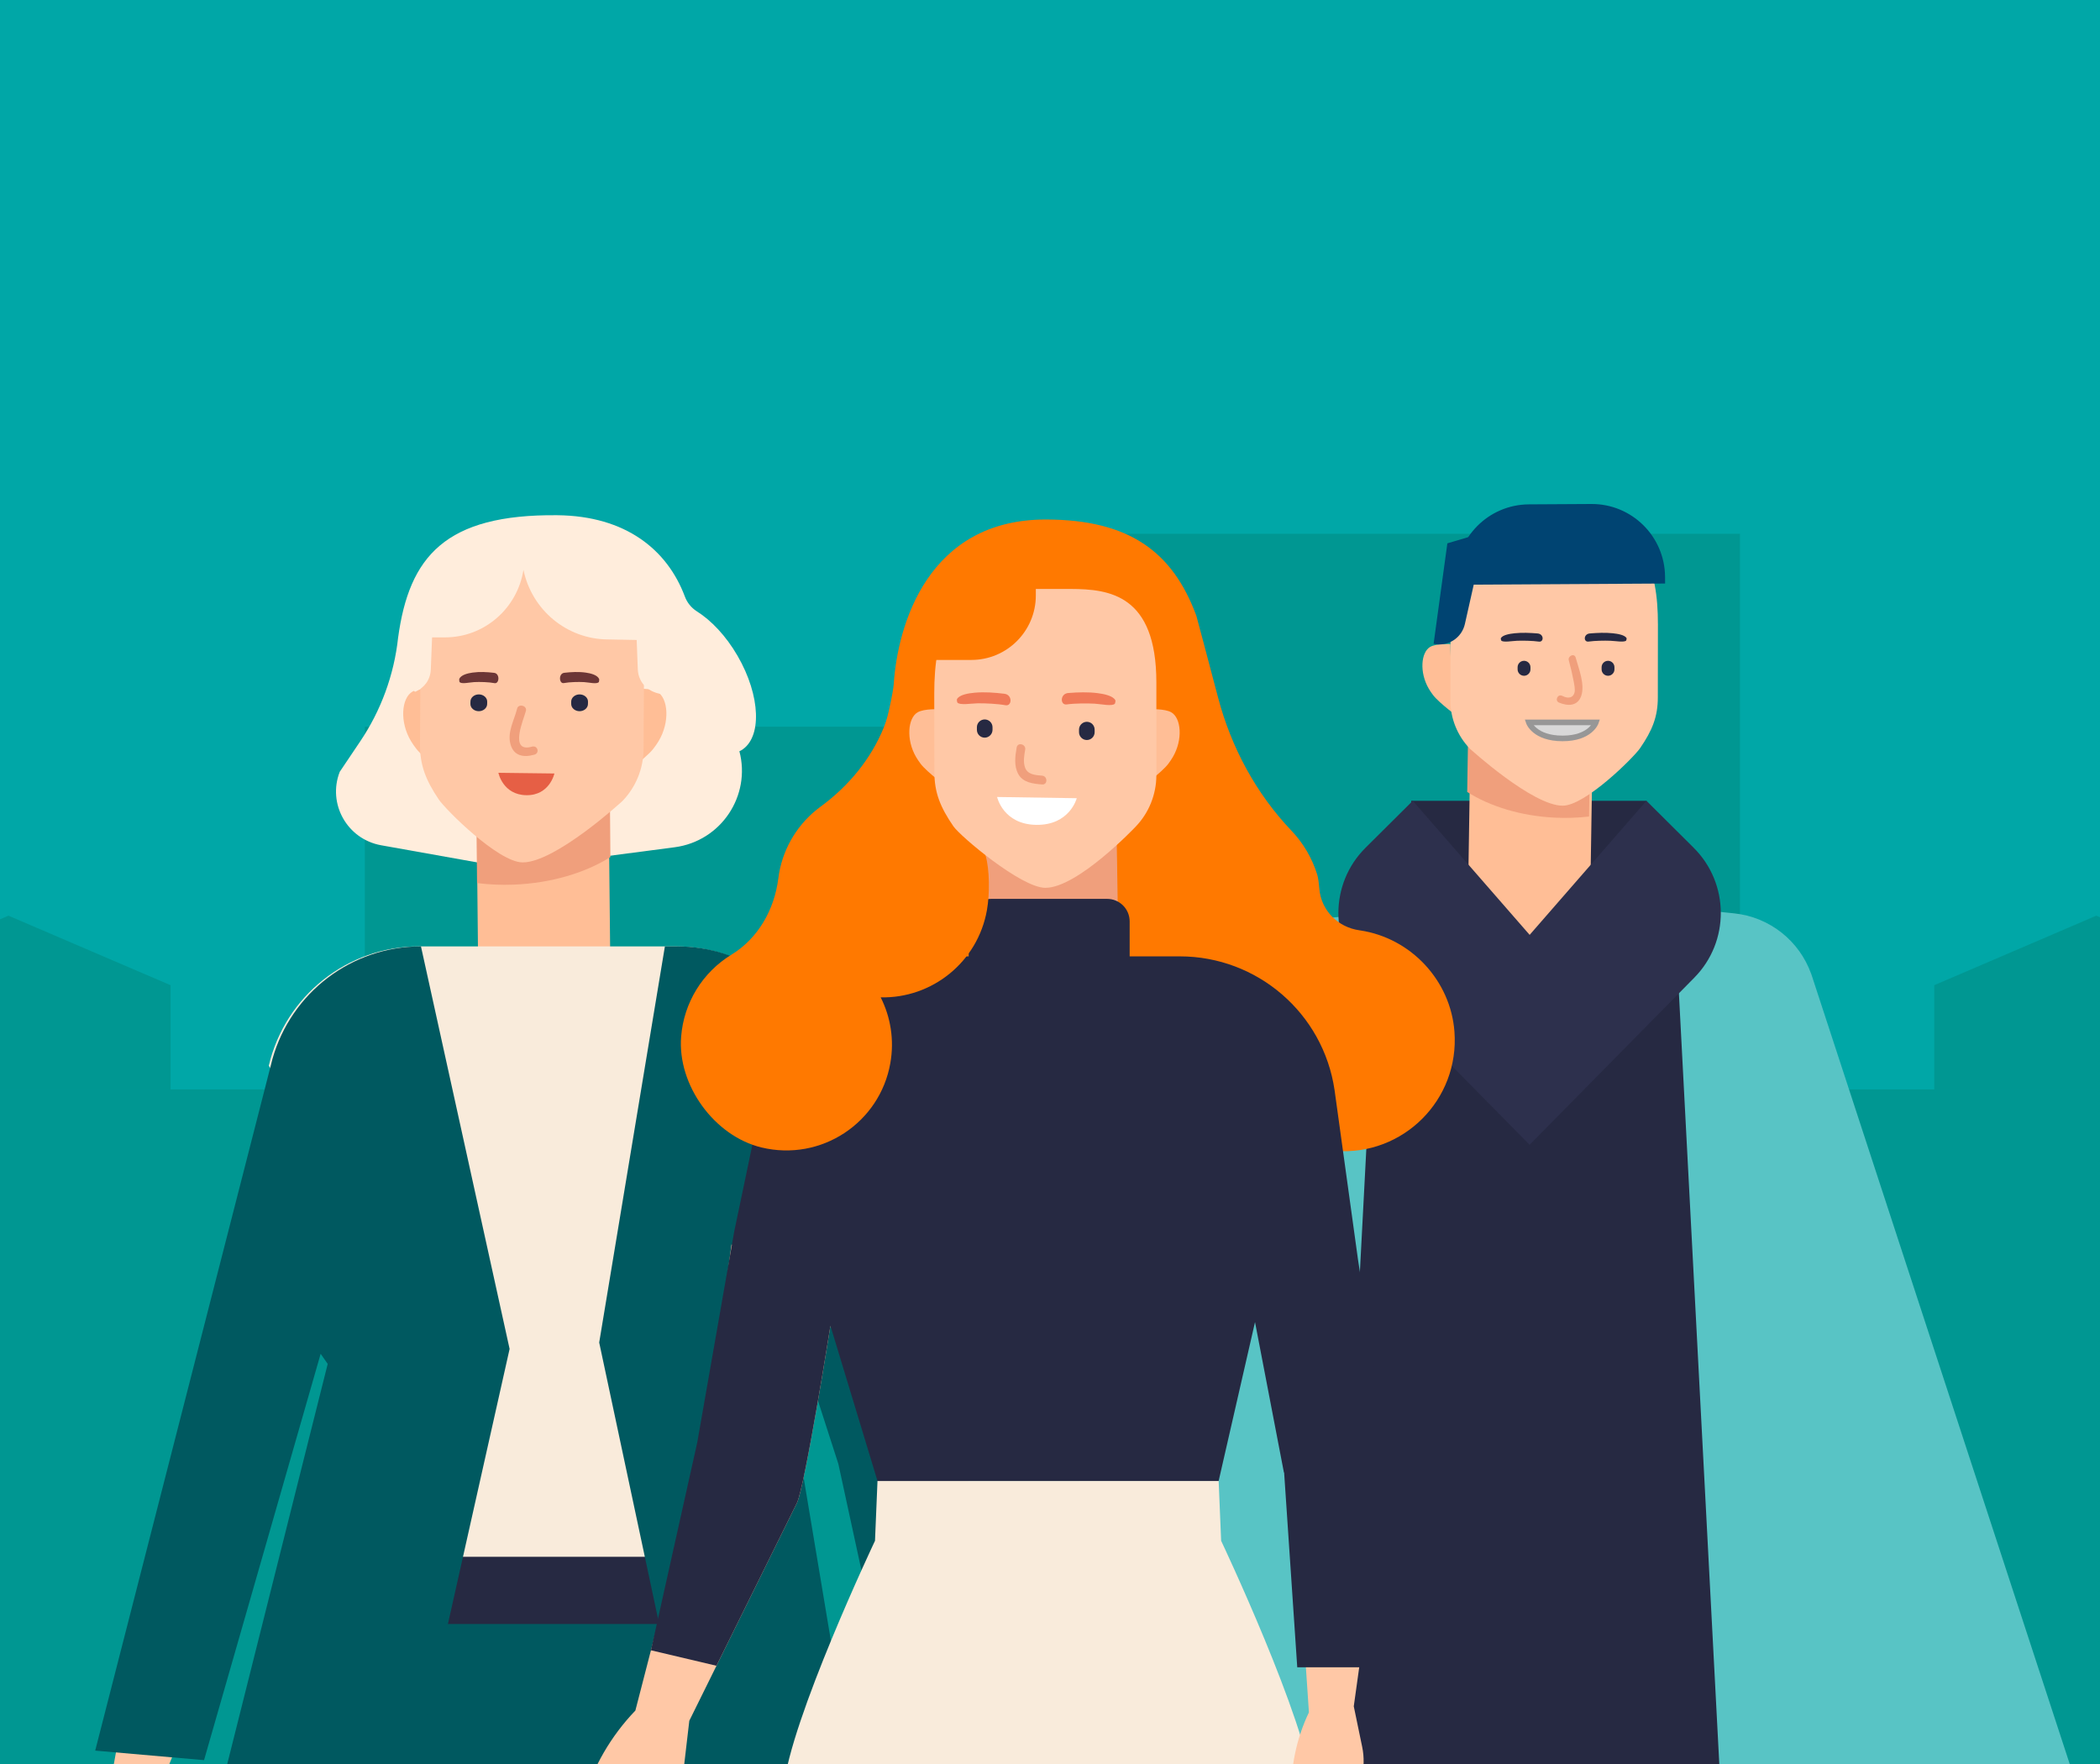
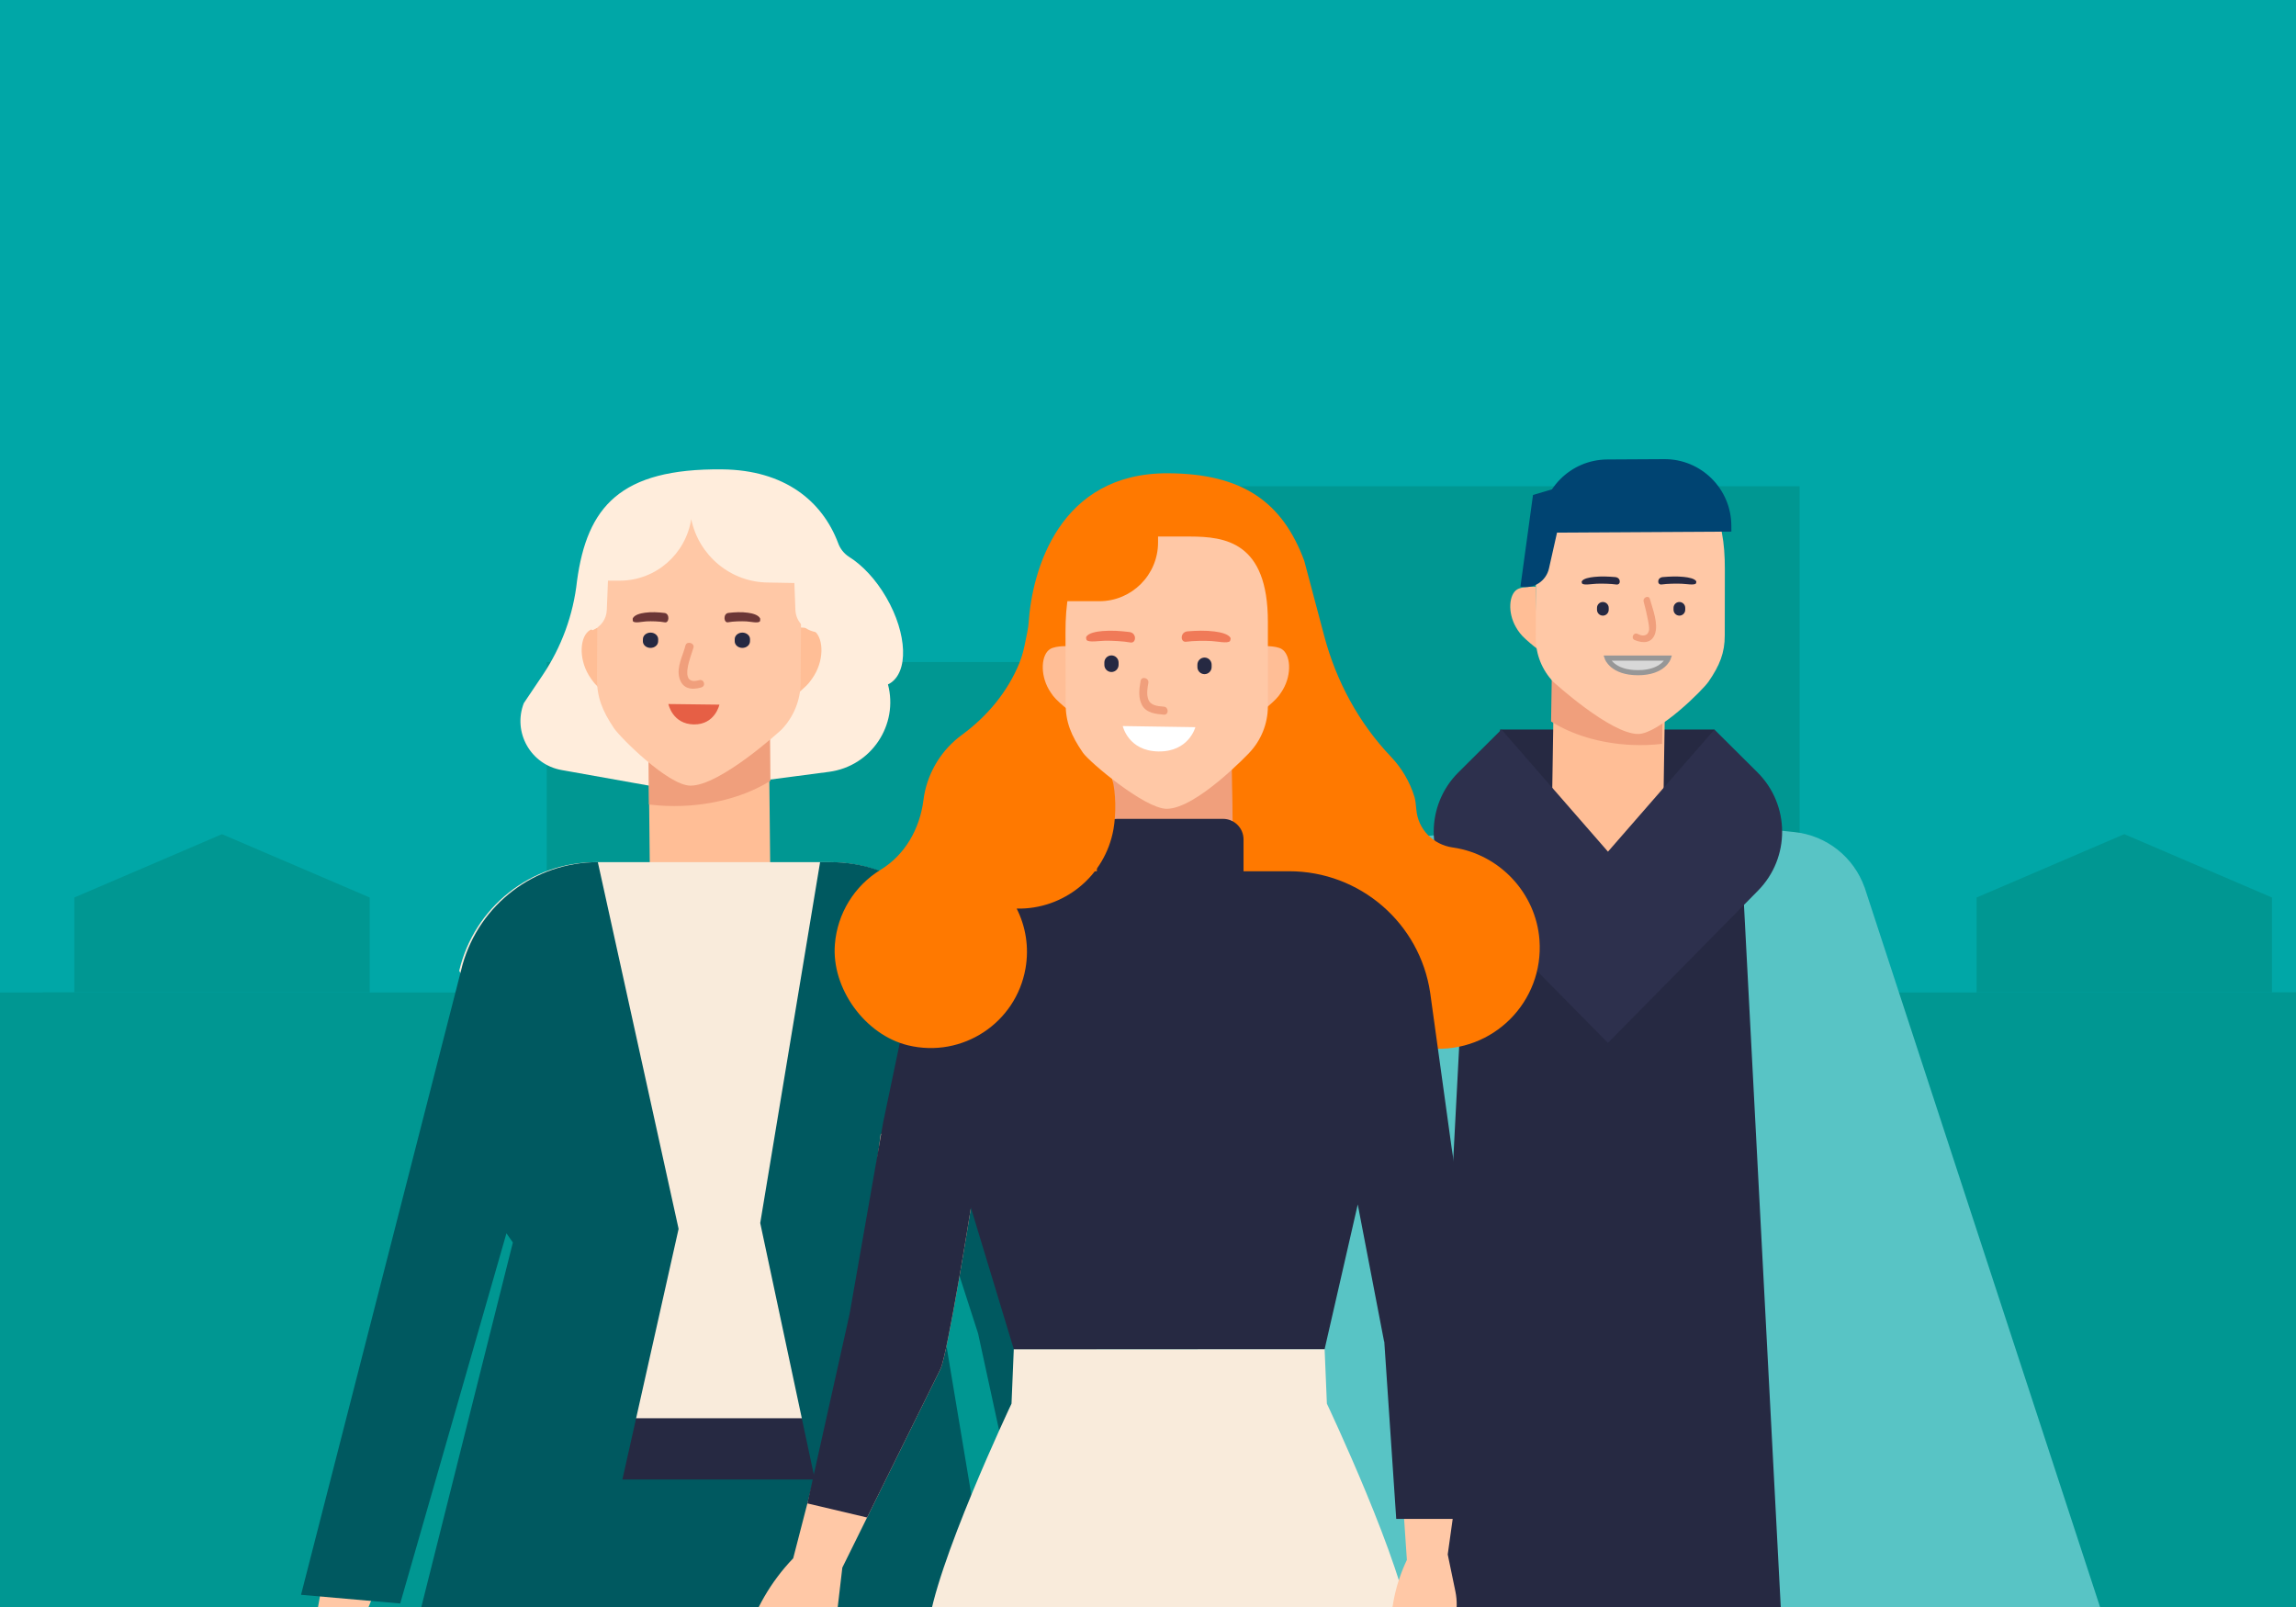
- <svg xmlns="http://www.w3.org/2000/svg" xmlns:xlink="http://www.w3.org/1999/xlink" width="375" height="315" viewBox="0 0 375 315">
+ <svg xmlns="http://www.w3.org/2000/svg" xmlns:xlink="http://www.w3.org/1999/xlink" width="450" height="315" viewBox="0 0 450 315">
  <defs>
-     <path id="a" d="M0 0h375v315H0z" />
+     <path id="a" d="M0 0h450v315H0z" />
  </defs>
  <g fill="none" fill-rule="evenodd">
    <mask id="b" fill="#fff">
      <use xlink:href="#a" />
    </mask>
    <use fill="#00A7A7" xlink:href="#a" />
    <g mask="url(#b)">
      <g fill="#009792">
-         <path d="M187.348 129.768V95.32h123.363v309.184H65.146V129.768h122.202zM30.455 194.543h-57.887v-18.616L1.51 163.512l28.944 12.415v18.616zm314.946 0v-18.616l28.944-12.415 28.944 12.415v18.616H345.4z" />
-         <path d="M-33.55 404.504h98.793v-209.96H-33.55zM310.614 404.504h98.792v-209.96h-98.792z" />
+         <path d="M229.348 129.768V95.32h123.363v309.184H107.146V129.768h122.202zM72.455 194.543H14.568v-18.616l28.943-12.415 28.944 12.415v18.616zm314.946 0v-18.616l28.944-12.415 28.944 12.415v18.616H387.4z" />
+         <path d="M8.45 404.504h98.793v-209.96H8.45z" />
+         <path d="M-3.635 404.504h18.2v-209.96h-18.2zM352.614 404.504h98.792v-209.96h-98.792z" />
+         <path d="M445.291 404.504h27.917v-209.96H445.29z" />
      </g>
-       <path fill="#005960" d="M97.372 531H71.138L45 315.499l37.498-36.842 33.201-.657L145 320.485l-9.454 191.235-16.807.877-18.933-164.691v-.018c-.782-1.91-3.444-2.033-4.393-.201L97.372 531z" />
-       <path fill="#FFEDDC" d="M131.703 117.106c-2.057-3.549-4.683-6.316-7.273-7.943a5.335 5.335 0 0 1-2.17-2.735c-3.116-8.217-10.476-14.3-22.728-14.424-20.041-.202-26.465 7.387-28.442 21.867a41.074 41.074 0 0 1-6.766 18.515l-3.658 5.44c-2.222 5.716 1.34 12.033 7.395 13.114L90.815 155l-.656-12.12c1.19.33 2.406.592 3.666.758 3.213.435 6.355.278 9.339-.384l.464 10.247 16.837-2.204c8.341-1.098 13.662-9.228 11.57-17.15.088-.046.184-.077.271-.128 3.816-2.19 3.545-9.762-.603-16.913" />
-       <path fill="#FFBE96" d="M73.65 123.5c1.128-.658 3.44-.501 4.159-.435l.072 12.333c0 .54.055 1.073.119 1.602-1.329-1.031-2.958-2.37-3.658-3.282a15.509 15.509 0 0 1-.938-1.35c-2.083-3.458-1.72-7.723.246-8.867M109 174l-.405-38.988L85 135l.396 38.991zM117.35 123.501c-1.129-.658-3.44-.503-4.15-.435l-.072 12.33c-.01.54-.064 1.076-.128 1.604 1.329-1.034 2.958-2.372 3.658-3.284.364-.463.674-.917.938-1.35 2.084-3.456 1.72-7.722-.246-8.865" />
-       <path fill="#F09F7C" d="M85.187 157.69c2.108.269 4.323.367 6.592.278 6.689-.268 12.729-2.111 17.221-4.92l-.15-18.036L85 135l.187 22.69z" />
-       <path fill="#FFC8A6" d="M111.148 143.044S99.138 154.07 93.303 154c-4.361-.045-13.74-9.437-14.96-11.248-2.315-3.446-3.377-6.132-3.342-9.889l.079-14.083c.07-11.139 5.527-18.733 16.59-18.608l7.88-.172c6.843.077 14.695 4.397 14.66 11.292l.281 8.216.509 1.264-.079 13.06a13.451 13.451 0 0 1-3.773 9.212" />
-       <path fill="#FFEDDC" d="M114.933 102.257l-.542-3.268L93.154 98v.587c0 .157.017.312.026.468l-15.105 2.036-.515 2.434.087-2.162-3.407 9.326L73 120.63c.209.008.638 3.135 1.214 2.875 1.555-.699 2.647-2.103 2.717-3.984l.227-5.702h2.298c7.094 0 12.955-5.234 14.02-12.068 1.452 7.098 7.698 12.434 15.185 12.434l5.032.095.2 5.241c.105 2.579 2.115 4.259 4.613 4.462.201.016.402.02.603.013l.891-19.153-5.067-2.587z" />
-       <path fill="#F9EBDB" d="M137.709 218.19l-9.345 60.633L69.396 280l-6.761-65.552L48 190.3c2.934-12.478 14.03-21.3 26.808-21.3h45.936c13.663 0 25.259 10.053 27.256 23.612l-10.291 25.579z" />
-       <path fill="#262942" d="M75 290h50v-12H75z" />
-       <path fill="#005960" d="M149.703 261.399l11.819 54.48 19.478-.953-9.393-58.552-24.6-68.707-.131-.367-.456-1.276h-.035C142.227 175.93 132.291 169 120.928 169h-2.197L107 239.735 131.757 356h27.138l-18.777-112.446 1.26-7.961 8.325 25.806z" />
-       <path fill="#FFC8A6" d="M45 278.66l-4.045-1.294c-6.542-1.076-13.576-.262-15.467 9.104l-6.234 34.492-3.622 6.28a12.164 12.164 0 0 0-.757 10.616l1.346 3.358a4.132 4.132 0 0 0 4.211 2.772 4.131 4.131 0 0 0 3.57-2.667l.73-1.976a31.417 31.417 0 0 0 1.688-14.937L45 278.66z" />
-       <path fill="#005960" d="M75.172 169c-12.378 0-23.178 8.26-26.516 20.087-.105.386-.21.772-.297 1.166l-.035.132L17 312.61l19.437 1.701 20.822-72.563 1.26 1.806L29.028 361h35.038L91 240.88 75.172 169z" />
-       <path fill="#262942" d="M85.48 127c-.827-.008-1.488-.594-1.48-1.302l.008-.426c.008-.708.686-1.28 1.513-1.272.818.007 1.487.594 1.479 1.302l-.008.425c-.009.708-.687 1.28-1.513 1.273M103.48 127c-.827-.008-1.488-.593-1.48-1.301v-.427c.008-.708.694-1.28 1.512-1.272.827.008 1.496.593 1.488 1.3l-.008.427c-.009.708-.694 1.28-1.512 1.273" />
-       <path fill="#E65F45" d="M99 138.123s-.839 3.926-4.997 3.877c-4.221-.058-5.003-4-5.003-4l10 .123z" />
-       <path fill="#6C3636" d="M88.235 120.15c-1.28-.148-2.538-.227-3.847-.044-.846.117-2.038.395-2.376 1.117-.03.072 0 .484.037.54.301.466 1.816.08 2.64.038.986-.05 2.582-.013 3.62.189.86.166 1.007-1.715-.074-1.84M100.769 120.141c1.28-.143 2.538-.216 3.847-.03.846.121 2.03.402 2.369 1.125.037.073 0 .484-.037.538-.309.466-1.817.074-2.641.03-.986-.054-2.582-.023-3.62.174-.86.163-1-1.716.082-1.837" />
-       <path fill="#F09F7C" d="M94.995 133.33c-4.2 1.196-1.435-4.977-1.076-6.404.228-.93-1.346-1.326-1.574-.395-.514 2.065-1.77 4.152-1.2 6.323.548 2.06 2.227 2.492 4.282 1.906 1.004-.285.58-1.718-.432-1.43" />
+       <path fill="#005960" d="M139.372 531h-26.234L87 315.499l37.498-36.842 33.201-.657L187 320.485l-9.454 191.235-16.807.877-18.933-164.691v-.018c-.782-1.91-3.444-2.033-4.393-.201L139.372 531z" />
+       <path fill="#FFEDDC" d="M173.703 117.106c-2.057-3.549-4.683-6.316-7.273-7.943a5.335 5.335 0 0 1-2.17-2.735c-3.116-8.217-10.476-14.3-22.728-14.424-20.041-.202-26.465 7.387-28.442 21.867a41.074 41.074 0 0 1-6.766 18.515l-3.658 5.44c-2.222 5.716 1.34 12.033 7.395 13.114l22.754 4.06-.656-12.12c1.19.33 2.406.592 3.666.758 3.213.435 6.355.278 9.339-.384l.464 10.247 16.837-2.204c8.341-1.098 13.662-9.228 11.57-17.15.088-.046.184-.077.271-.128 3.816-2.19 3.545-9.762-.603-16.913" />
+       <path fill="#FFBE96" d="M115.65 123.5c1.128-.658 3.44-.501 4.159-.435l.072 12.333c0 .54.055 1.073.119 1.602-1.329-1.031-2.958-2.37-3.658-3.282a15.509 15.509 0 0 1-.938-1.35c-2.083-3.458-1.72-7.723.246-8.867M151 174l-.405-38.988L127 135l.396 38.991zM159.35 123.501c-1.129-.658-3.44-.503-4.15-.435l-.072 12.33c-.01.54-.064 1.076-.128 1.604 1.329-1.034 2.958-2.372 3.658-3.284.364-.463.674-.917.938-1.35 2.084-3.456 1.72-7.722-.246-8.865" />
+       <path fill="#F09F7C" d="M127.187 157.69c2.108.269 4.323.367 6.592.278 6.689-.268 12.729-2.111 17.221-4.92l-.15-18.036L127 135l.187 22.69z" />
+       <path fill="#FFC8A6" d="M153.148 143.044S141.138 154.07 135.303 154c-4.361-.045-13.74-9.437-14.96-11.248-2.315-3.446-3.377-6.132-3.342-9.889l.079-14.083c.07-11.139 5.527-18.733 16.59-18.608l7.88-.172c6.843.077 14.695 4.397 14.66 11.292l.281 8.216.509 1.264-.079 13.06a13.451 13.451 0 0 1-3.773 9.212" />
+       <path fill="#FFEDDC" d="M156.933 102.257l-.542-3.268L135.154 98v.587c0 .157.017.312.026.468l-15.105 2.036-.515 2.434.087-2.162-3.407 9.326-1.24 9.942c.209.008.638 3.135 1.214 2.875 1.555-.699 2.647-2.103 2.717-3.984l.227-5.702h2.298c7.094 0 12.955-5.234 14.02-12.068 1.452 7.098 7.698 12.434 15.185 12.434l5.032.095.2 5.241c.105 2.579 2.115 4.259 4.613 4.462.201.016.402.02.603.013l.891-19.153-5.067-2.587z" />
+       <path fill="#F9EBDB" d="M179.709 218.19l-9.345 60.633L111.396 280l-6.761-65.552L90 190.3c2.934-12.478 14.03-21.3 26.808-21.3h45.936c13.663 0 25.259 10.053 27.256 23.612l-10.291 25.579z" />
+       <path fill="#262942" d="M117 290h50v-12h-50z" />
+       <path fill="#005960" d="M191.703 261.399l11.819 54.48 19.478-.953-9.393-58.552-24.6-68.707-.131-.367-.456-1.276h-.035C184.227 175.93 174.291 169 162.928 169h-2.197L149 239.735 173.757 356h27.138l-18.777-112.446 1.26-7.961 8.325 25.806z" />
+       <path fill="#FFC8A6" d="M87 278.66l-4.045-1.294c-6.542-1.076-13.576-.262-15.467 9.104l-6.234 34.492-3.622 6.28a12.164 12.164 0 0 0-.757 10.616l1.346 3.358a4.132 4.132 0 0 0 4.211 2.772 4.131 4.131 0 0 0 3.57-2.667l.73-1.976a31.417 31.417 0 0 0 1.688-14.937L87 278.66z" />
+       <path fill="#005960" d="M117.172 169c-12.378 0-23.178 8.26-26.516 20.087-.105.386-.21.772-.297 1.166l-.035.132L59 312.61l19.437 1.701 20.822-72.563 1.26 1.806L71.028 361h35.038L133 240.88 117.172 169z" />
+       <path fill="#262942" d="M127.48 127c-.827-.008-1.488-.594-1.48-1.302l.008-.426c.008-.708.686-1.28 1.513-1.272.818.007 1.487.594 1.479 1.302l-.008.425c-.009.708-.687 1.28-1.513 1.273M145.48 127c-.827-.008-1.488-.593-1.48-1.301v-.427c.008-.708.694-1.28 1.512-1.272.827.008 1.496.593 1.488 1.3l-.008.427c-.009.708-.694 1.28-1.512 1.273" />
+       <path fill="#E65F45" d="M141 138.123s-.839 3.926-4.997 3.877c-4.221-.058-5.003-4-5.003-4l10 .123z" />
+       <path fill="#6C3636" d="M130.235 120.15c-1.28-.148-2.538-.227-3.847-.044-.846.117-2.038.395-2.376 1.117-.03.072 0 .484.037.54.301.466 1.816.08 2.64.038.986-.05 2.582-.013 3.62.189.86.166 1.007-1.715-.074-1.84M142.769 120.141c1.28-.143 2.538-.216 3.847-.03.846.121 2.03.402 2.369 1.125.037.073 0 .484-.037.538-.309.466-1.817.074-2.641.03-.986-.054-2.582-.023-3.62.174-.86.163-1-1.716.082-1.837" />
+       <path fill="#F09F7C" d="M136.995 133.33c-4.2 1.196-1.435-4.977-1.076-6.404.228-.93-1.346-1.326-1.574-.395-.514 2.065-1.77 4.152-1.2 6.323.548 2.06 2.227 2.492 4.282 1.906 1.004-.285.58-1.718-.432-1.43" />
      <g>
-         <path fill="#262942" d="M315.866 336.092L229 342.767 243.02 175l58.825.004zM252 167.91h42.03V143H252z" />
-         <path fill="#FFBE96" d="M262 169.311l.697-44.311 21.825.151-.697 44.311zM255.133 122.97c.208.365.465.749.764 1.14 1.062 1.414 4.673 4.065 4.673 4.065s-.672-1.306-1.07-3.517c-.4-2.214-.499-9.645-.499-9.645s-2.498-.141-3.619.508c-1.627.95-1.95 4.532-.249 7.45" />
-         <path fill="#F09F7C" d="M283.758 145.81a37.28 37.28 0 0 1-6.035.202c-6.126-.287-11.639-2.005-15.723-4.591l.257-16.421 21.825.151-.324 20.659z" />
-         <path fill="#FFC8A6" d="M262.437 133.655s11.207 10.239 16.628 10.218c4.034-.015 12.668-8.606 13.805-10.268 2.175-3.162 3.18-5.629 3.171-9.09l.017-12.979c.016-10.267-2.698-17.576-12.959-17.536l-7.048.041c-6.35.024-11.705 1.388-12.17 6.52l-3.047 10.555-1.817 1.98-.017 12.038a12.43 12.43 0 0 0 3.437 8.52" />
-         <path fill="#004472" d="M256 114.966a4.673 4.673 0 0 0 5.587-3.537L265.281 95l-6.824 2.023L256 114.966z" />
-         <path fill="#004472" d="M297.34 104.201l-37.331.217-.009-1.19c-.04-7.228 5.787-13.121 13.01-13.164L284.173 90c7.223-.042 13.117 5.784 13.158 13.011l.008 1.19z" />
-         <path fill="#58C4C5" d="M340.79 327.433l29.777-9.456-47.144-144.106-.009.007c-2.092-5.832-7.371-10.125-13.763-10.782L299 162l14.063 268.38 21.102-7.937c9.654-3.63 15.614-13.344 14.486-23.6l-7.861-71.41zM235.539 164.096c-7.555.776-13.557 6.642-14.57 14.127L174 321.786l30.093 9.555-7.546 68.502c-1.13 10.255 4.83 19.97 14.486 23.6l21.102 7.937L246.197 163l-10.658 1.096z" />
-         <path fill="#2D304D" d="M302.446 151.39l-8.435-8.387-20.86 23.938L252.28 143l-8.435 8.387c-6.417 6.38-6.467 16.751-.116 23.195l29.379 29.81v.07l.041-.035.025.03v-.061l29.379-29.81c6.358-6.444 6.3-16.815-.108-23.196" />
-         <path fill="#262942" d="M272.144 120.674A1.15 1.15 0 0 1 271 119.53v-.384a1.15 1.15 0 0 1 1.144-1.145c.635 0 1.152.516 1.152 1.145v.384c0 .629-.517 1.145-1.152 1.145M287.145 120.674A1.15 1.15 0 0 1 286 119.53v-.384a1.15 1.15 0 0 1 1.145-1.145 1.15 1.15 0 0 1 1.15 1.145v.384a1.15 1.15 0 0 1-1.15 1.145" />
-         <path fill="#FFF" d="M284.98 129s-.965 2.86-5.947 2.86C273.98 131.86 273 129 273 129h11.98z" />
-         <path fill="#D8D8D8" fill-rule="nonzero" stroke="#979797" d="M284.98 129s-.965 2.86-5.947 2.86C273.98 131.86 273 129 273 129h11.98z" />
-         <path fill="#262942" d="M274.572 113.117c-1.383-.113-2.733-.179-4.115-.033-.9.093-2.144.31-2.448.88-.033.06.033.384.073.424.364.37 1.951.066 2.831.033 1.052-.04 2.759-.007 3.877.152.933.132.946-1.357-.218-1.456M283.895 113.117c1.383-.113 2.732-.179 4.115-.033.9.093 2.144.31 2.454.874.027.059-.04.383-.079.43-.364.364-1.951.06-2.832.033-1.045-.04-2.758-.014-3.876.145-.933.133-.94-1.35.218-1.449" />
-         <path fill="#F09F7C" d="M278.914 124.238c.345.165.708.324 1.091.33.603.007 1-.297 1.165-.926.132-.523-.06-1.45-.152-1.953a47.777 47.777 0 0 0-.873-3.76c-.226-.814.999-1.337 1.223-.516.543 1.98 1.7 4.819.993 6.858-.649 1.86-2.402 1.847-3.97 1.191-.787-.33-.27-1.555.523-1.224" />
+         <path fill="#262942" d="M357.866 336.092L271 342.767 285.02 175l58.825.004zM294 167.91h42.03V143H294z" />
+         <path fill="#FFBE96" d="M304 169.311l.697-44.311 21.825.151-.697 44.311zM297.133 122.97c.208.365.465.749.764 1.14 1.062 1.414 4.673 4.065 4.673 4.065s-.672-1.306-1.07-3.517c-.4-2.214-.499-9.645-.499-9.645s-2.498-.141-3.619.508c-1.627.95-1.95 4.532-.249 7.45" />
+         <path fill="#F09F7C" d="M325.758 145.81a37.28 37.28 0 0 1-6.035.202c-6.126-.287-11.639-2.005-15.723-4.591l.257-16.421 21.825.151-.324 20.659z" />
+         <path fill="#FFC8A6" d="M304.437 133.655s11.207 10.239 16.628 10.218c4.034-.015 12.668-8.606 13.805-10.268 2.175-3.162 3.18-5.629 3.171-9.09l.017-12.979c.016-10.267-2.698-17.576-12.959-17.536l-7.048.041c-6.35.024-11.705 1.388-12.17 6.52l-3.047 10.555-1.817 1.98-.017 12.038a12.43 12.43 0 0 0 3.437 8.52" />
+         <path fill="#004472" d="M298 114.966a4.673 4.673 0 0 0 5.587-3.537L307.281 95l-6.824 2.023L298 114.966z" />
+         <path fill="#004472" d="M339.34 104.201l-37.331.217-.009-1.19c-.04-7.228 5.787-13.121 13.01-13.164L326.173 90c7.223-.042 13.117 5.784 13.158 13.011l.008 1.19z" />
+         <path fill="#58C4C5" d="M382.79 327.433l29.777-9.456-47.144-144.106-.009.007c-2.092-5.832-7.371-10.125-13.763-10.782L341 162l14.063 268.38 21.102-7.937c9.654-3.63 15.614-13.344 14.486-23.6l-7.861-71.41zM277.539 164.096c-7.555.776-13.557 6.642-14.57 14.127L216 321.786l30.093 9.555-7.546 68.502c-1.13 10.255 4.83 19.97 14.486 23.6l21.102 7.937L288.197 163l-10.658 1.096z" />
+         <path fill="#2D304D" d="M344.446 151.39l-8.435-8.387-20.86 23.938L294.28 143l-8.435 8.387c-6.417 6.38-6.467 16.751-.116 23.195l29.379 29.81v.07l.041-.035.025.03v-.061l29.379-29.81c6.358-6.444 6.3-16.815-.108-23.196" />
+         <path fill="#262942" d="M314.144 120.674A1.15 1.15 0 0 1 313 119.53v-.384a1.15 1.15 0 0 1 1.144-1.145c.635 0 1.152.516 1.152 1.145v.384c0 .629-.517 1.145-1.152 1.145M329.145 120.674A1.15 1.15 0 0 1 328 119.53v-.384a1.15 1.15 0 0 1 1.145-1.145 1.15 1.15 0 0 1 1.15 1.145v.384a1.15 1.15 0 0 1-1.15 1.145" />
+         <path fill="#FFF" d="M326.98 129s-.965 2.86-5.947 2.86C315.98 131.86 315 129 315 129h11.98z" />
+         <path fill="#D8D8D8" fill-rule="nonzero" stroke="#979797" d="M326.98 129s-.965 2.86-5.947 2.86C315.98 131.86 315 129 315 129h11.98z" />
+         <path fill="#262942" d="M316.572 113.117c-1.383-.113-2.733-.179-4.115-.033-.9.093-2.144.31-2.448.88-.033.06.033.384.073.424.364.37 1.951.066 2.831.033 1.052-.04 2.759-.007 3.877.152.933.132.946-1.357-.218-1.456M325.895 113.117c1.383-.113 2.732-.179 4.115-.033.9.093 2.144.31 2.454.874.027.059-.04.383-.079.43-.364.364-1.951.06-2.832.033-1.045-.04-2.758-.014-3.876.145-.933.133-.94-1.35.218-1.449" />
+         <path fill="#F09F7C" d="M320.914 124.238c.345.165.708.324 1.091.33.603.007 1-.297 1.165-.926.132-.523-.06-1.45-.152-1.953a47.777 47.777 0 0 0-.873-3.76c-.226-.814.999-1.337 1.223-.516.543 1.98 1.7 4.819.993 6.858-.649 1.86-2.402 1.847-3.97 1.191-.787-.33-.27-1.555.523-1.224" />
      </g>
      <g>
-         <path fill="#FF7900" d="M242.916 166.148c-.062-.01-.124-.02-.186-.028-3.83-.542-6.814-3.558-7.134-7.41-.088-1.07-.213-1.977-.364-2.486a19.899 19.899 0 0 0-4.61-7.883c-6.325-6.637-10.75-14.855-13.094-23.721-1.99-7.531-3.838-14.512-3.9-14.682-4.237-11.434-11.975-17.115-26.756-17.17-21.214-.075-26.606 18.903-27.281 29.453-.045.694-.337 2.273-.782 4.313-1.44 6.662-4.877 12.66-9.594 17.582a20.812 20.812 0 0 0-5.756 15.457c.302 6.193-1.874 12.324-6.52 16.427-4.789 4.231-7.613 10.626-6.965 17.66.897 9.545 9.86 18.22 19.437 18.815 12.117.756 22.19-8.861 22.19-20.825 0-4.68-1.546-9-4.14-12.481 10.012-1.528 17.687-10.183 17.687-20.63 0-3.278-.764-6.38-2.105-9.14 2.06.652 4.024 1.188 6.529 1.071 4.024-.19 6.529 8.042 6.956 13.218.737 9.064 7.755 16.541 16.735 17.927 2.568.398 5.046.267 7.374-.256a19.671 19.671 0 0 0-.267 7.345c1.368 9.07 8.946 16.145 18.086 16.821 12.135.897 22.173-9.147 21.267-21.294-.684-9.135-7.755-16.71-16.807-18.083" />
-         <path fill="#FFBE96" d="M199.859 179.406l-.666-34.938-23.355.161.667 34.939z" />
-         <path fill="#F09F7C" d="M176.318 166.73c2.07.24 4.238.32 6.458.216 6.556-.306 12.455-2.145 16.825-4.912l-.275-17.573-23.354.163.346 22.106z" />
-         <path fill="#F9EBDB" d="M244.79 554.857l-10.393-235.552c-1.146-12.088-16.337-44.166-16.337-44.166l-.444-10.684h-60.921l-.445 10.684s-15.19 32.078-16.336 44.166l-17.126 235.552h50.634l12.446-196.612 8.643 196.612h50.28z" />
-         <path fill="#FFC8A6" d="M148.291 236.74l-17.66-14.532-4.894 35.545h.044l-12.321 47.704a39.115 39.115 0 0 0-9.337 16.124l-.728 2.497a5.083 5.083 0 0 0 1.564 5.28 5.071 5.071 0 0 0 6.21.32l3.81-2.356a15.132 15.132 0 0 0 7.071-11.128l1.04-8.915 19.241-38.95c1.42-3.039 5.96-31.588 5.96-31.588M241.407 231L225 234.25l5.97 31.037h.029l2.739 40.489a32.187 32.187 0 0 0-3.128 15.024l.081 2.145a4.197 4.197 0 0 0 2.593 3.727 4.189 4.189 0 0 0 4.945-1.37l2.365-2.826a12.452 12.452 0 0 0 2.651-10.543l-1.5-7.233 4.95-35.445c.33-2.745-5.288-38.255-5.288-38.255" />
-         <path fill="#262942" d="M242.499 224.92l-4.184-30.266c-2.017-13.713-13.787-23.875-27.645-23.875h-8.946v-6.245a4.025 4.025 0 0 0-4.024-4.023h-20.698a4.025 4.025 0 0 0-4.024 4.023v6.245h-8.892c-12.961 0-24.225 8.92-27.201 21.546l-5.783 27.634-6.592 37.625-8.27 37.11 11.7 2.763 14.39-29.127c1.422-3.04 5.961-31.59 5.961-31.59l8.404 27.715h60.921l6.494-28.363 5.161 26.861.036-.01 2.345 34.79h12.508l4.184-29.963c.328-2.746-4.229-32.424-5.845-42.85" />
-         <path fill="#FF7900" d="M159.19 126.188c-.15.61-.656 1.97-1.367 3.715-2.327 5.702-6.325 10.5-11.29 14.14a18.803 18.803 0 0 0-7.418 11.925c-.053.307-.098.615-.134.922-.71 5.559-3.597 10.673-8.376 13.594a18.853 18.853 0 0 0-8.972 14.616c-.702 8.639 5.916 17.767 14.337 19.802 10.669 2.57 21.142-4.4 23.017-15.048.737-4.166.045-8.25-1.724-11.756 9.15.212 17.332-6.283 18.975-15.578.515-2.918.497-7.208-.267-9.876 1.733.905-14.524-35.737-16.78-26.456" />
-         <path fill="#FFBE96" d="M209.444 135.173c-.231.391-.506.802-.817 1.22-1.137 1.514-5.001 4.35-5.001 4.35s.719-1.397 1.145-3.763c.427-2.368.524-10.322.524-10.322s2.683-.15 3.873.545c1.75 1.016 2.097 4.849.276 7.97M163.58 135.173c.23.391.506.802.817 1.22 1.137 1.514 5.001 4.35 5.001 4.35s-.71-1.397-1.137-3.763c-.436-2.368-.533-10.322-.533-10.322s-2.674-.15-3.873.545c-1.741 1.016-2.088 4.849-.276 7.97" />
-         <path fill="#FFC8A6" d="M202.808 147.605s-10.35 10.957-16.15 10.935c-4.317-.016-15.19-9.21-16.407-10.988-2.327-3.383-3.411-6.023-3.394-9.727l-.026-13.89c-.018-10.986 2.887-18.807 13.866-18.764h10.572c6.796.026 15.225 1.012 15.225 16.687v16.63a13.27 13.27 0 0 1-3.686 9.117" />
-         <path fill="#FF7900" d="M173.458 117.846h-9.07l2.967-15.999h17.615v4.482c0 6.36-5.152 11.517-11.512 11.517" />
-         <path fill="#262942" d="M175.83 131.726a1.394 1.394 0 0 1-1.384-1.4v-.465c0-.767.629-1.393 1.4-1.39a1.4 1.4 0 0 1 1.39 1.402v.463a1.407 1.407 0 0 1-1.407 1.39M194.071 132.147a1.4 1.4 0 0 1-1.39-1.401v-.464a1.406 1.406 0 0 1 1.406-1.39 1.394 1.394 0 0 1 1.383 1.402v.462c0 .768-.628 1.394-1.399 1.391" />
-         <path fill="#F07A58" d="M190.755 123.753c1.768-.139 3.505-.2 5.273.026 1.156.148 2.759.48 3.152 1.286.04.082-.047.538-.102.598-.464.513-2.5.054-3.623-.008-1.344-.075-3.537-.067-4.975.136-1.195.167-1.21-1.922.275-2.038M179.358 123.887c-1.768-.212-3.497-.346-5.273-.193-1.163.1-2.775.365-3.2 1.155-.047.08.024.54.072.602.44.53 2.499.157 3.623.14 1.352-.018 3.536.082 4.967.343 1.186.217 1.29-1.869-.189-2.047" />
-         <path fill="#FFF" d="M178.054 142.32s1.069 4.886 6.98 4.976c6.004.092 7.245-4.758 7.245-4.758l-14.225-.218z" />
-         <path fill="#F09F7C" d="M181.551 133.464c.189-.994 1.706-.573 1.517.418-.18 1.004-.369 2.104-.047 3.103.416 1.341 1.87 1.433 3.08 1.528 1 .079 1.007 1.652 0 1.572-1.57-.122-3.426-.327-4.259-1.846-.801-1.462-.574-3.208-.29-4.775" />
+         <path fill="#FF7900" d="M284.916 166.148c-.062-.01-.124-.02-.186-.028-3.83-.542-6.814-3.558-7.134-7.41-.088-1.07-.213-1.977-.364-2.486a19.899 19.899 0 0 0-4.61-7.883c-6.325-6.637-10.75-14.855-13.094-23.721-1.99-7.531-3.838-14.512-3.9-14.682-4.237-11.434-11.975-17.115-26.756-17.17-21.214-.075-26.606 18.903-27.281 29.453-.045.694-.337 2.273-.782 4.313-1.44 6.662-4.877 12.66-9.594 17.582a20.812 20.812 0 0 0-5.756 15.457c.302 6.193-1.874 12.324-6.52 16.427-4.789 4.231-7.613 10.626-6.965 17.66.897 9.545 9.86 18.22 19.437 18.815 12.117.756 22.19-8.861 22.19-20.825 0-4.68-1.546-9-4.14-12.481 10.012-1.528 17.687-10.183 17.687-20.63 0-3.278-.764-6.38-2.105-9.14 2.06.652 4.024 1.188 6.529 1.071 4.024-.19 6.529 8.042 6.956 13.218.737 9.064 7.755 16.541 16.735 17.927 2.568.398 5.046.267 7.374-.256a19.671 19.671 0 0 0-.267 7.345c1.368 9.07 8.946 16.145 18.086 16.821 12.135.897 22.173-9.147 21.267-21.294-.684-9.135-7.755-16.71-16.807-18.083" />
+         <path fill="#FFBE96" d="M241.859 179.406l-.666-34.938-23.355.161.667 34.939z" />
+         <path fill="#F09F7C" d="M218.318 166.73c2.07.24 4.238.32 6.458.216 6.556-.306 12.455-2.145 16.825-4.912l-.275-17.573-23.354.163.346 22.106z" />
+         <path fill="#F9EBDB" d="M286.79 554.857l-10.393-235.552c-1.146-12.088-16.337-44.166-16.337-44.166l-.444-10.684h-60.921l-.445 10.684s-15.19 32.078-16.336 44.166l-17.126 235.552h50.634l12.446-196.612 8.643 196.612h50.28z" />
+         <path fill="#FFC8A6" d="M190.291 236.74l-17.66-14.532-4.894 35.545h.044l-12.321 47.704a39.115 39.115 0 0 0-9.337 16.124l-.728 2.497a5.083 5.083 0 0 0 1.564 5.28 5.071 5.071 0 0 0 6.21.32l3.81-2.356a15.132 15.132 0 0 0 7.071-11.128l1.04-8.915 19.241-38.95c1.42-3.039 5.96-31.588 5.96-31.588M283.407 231L267 234.25l5.97 31.037h.029l2.739 40.489a32.187 32.187 0 0 0-3.128 15.024l.081 2.145a4.197 4.197 0 0 0 2.593 3.727 4.189 4.189 0 0 0 4.945-1.37l2.365-2.826a12.452 12.452 0 0 0 2.651-10.543l-1.5-7.233 4.95-35.445c.33-2.745-5.288-38.255-5.288-38.255" />
+         <path fill="#262942" d="M284.499 224.92l-4.184-30.266c-2.017-13.713-13.787-23.875-27.645-23.875h-8.946v-6.245a4.025 4.025 0 0 0-4.024-4.023h-20.698a4.025 4.025 0 0 0-4.024 4.023v6.245h-8.892c-12.961 0-24.225 8.92-27.201 21.546l-5.783 27.634-6.592 37.625-8.27 37.11 11.7 2.763 14.39-29.127c1.422-3.04 5.961-31.59 5.961-31.59l8.404 27.715h60.921l6.494-28.363 5.161 26.861.036-.01 2.345 34.79h12.508l4.184-29.963c.328-2.746-4.229-32.424-5.845-42.85" />
+         <path fill="#FF7900" d="M201.19 126.188c-.15.61-.656 1.97-1.367 3.715-2.327 5.702-6.325 10.5-11.29 14.14a18.803 18.803 0 0 0-7.418 11.925c-.053.307-.098.615-.134.922-.71 5.559-3.597 10.673-8.376 13.594a18.853 18.853 0 0 0-8.972 14.616c-.702 8.639 5.916 17.767 14.337 19.802 10.669 2.57 21.142-4.4 23.017-15.048.737-4.166.045-8.25-1.724-11.756 9.15.212 17.332-6.283 18.975-15.578.515-2.918.497-7.208-.267-9.876 1.733.905-14.524-35.737-16.78-26.456" />
+         <path fill="#FFBE96" d="M251.444 135.173c-.231.391-.506.802-.817 1.22-1.137 1.514-5.001 4.35-5.001 4.35s.719-1.397 1.145-3.763c.427-2.368.524-10.322.524-10.322s2.683-.15 3.873.545c1.75 1.016 2.097 4.849.276 7.97M205.58 135.173c.23.391.506.802.817 1.22 1.137 1.514 5.001 4.35 5.001 4.35s-.71-1.397-1.137-3.763c-.436-2.368-.533-10.322-.533-10.322s-2.674-.15-3.873.545c-1.741 1.016-2.088 4.849-.276 7.97" />
+         <path fill="#FFC8A6" d="M244.808 147.605s-10.35 10.957-16.15 10.935c-4.317-.016-15.19-9.21-16.407-10.988-2.327-3.383-3.411-6.023-3.394-9.727l-.026-13.89c-.018-10.986 2.887-18.807 13.866-18.764h10.572c6.796.026 15.225 1.012 15.225 16.687v16.63a13.27 13.27 0 0 1-3.686 9.117" />
+         <path fill="#FF7900" d="M215.458 117.846h-9.07l2.967-15.999h17.615v4.482c0 6.36-5.152 11.517-11.512 11.517" />
+         <path fill="#262942" d="M217.83 131.726a1.394 1.394 0 0 1-1.384-1.4v-.465c0-.767.629-1.393 1.4-1.39a1.4 1.4 0 0 1 1.39 1.402v.463a1.407 1.407 0 0 1-1.407 1.39M236.071 132.147a1.4 1.4 0 0 1-1.39-1.401v-.464a1.406 1.406 0 0 1 1.406-1.39 1.394 1.394 0 0 1 1.383 1.402v.462c0 .768-.628 1.394-1.399 1.391" />
+         <path fill="#F07A58" d="M232.755 123.753c1.768-.139 3.505-.2 5.273.026 1.156.148 2.759.48 3.152 1.286.04.082-.047.538-.102.598-.464.513-2.5.054-3.623-.008-1.344-.075-3.537-.067-4.975.136-1.195.167-1.21-1.922.275-2.038M221.358 123.887c-1.768-.212-3.497-.346-5.273-.193-1.163.1-2.775.365-3.2 1.155-.047.08.024.54.072.602.44.53 2.499.157 3.623.14 1.352-.018 3.536.082 4.967.343 1.186.217 1.29-1.869-.189-2.047" />
+         <path fill="#FFF" d="M220.054 142.32s1.069 4.886 6.98 4.976c6.004.092 7.245-4.758 7.245-4.758l-14.225-.218z" />
+         <path fill="#F09F7C" d="M223.551 133.464c.189-.994 1.706-.573 1.517.418-.18 1.004-.369 2.104-.047 3.103.416 1.341 1.87 1.433 3.08 1.528 1 .079 1.007 1.652 0 1.572-1.57-.122-3.426-.327-4.259-1.846-.801-1.462-.574-3.208-.29-4.775" />
      </g>
    </g>
  </g>
</svg>
